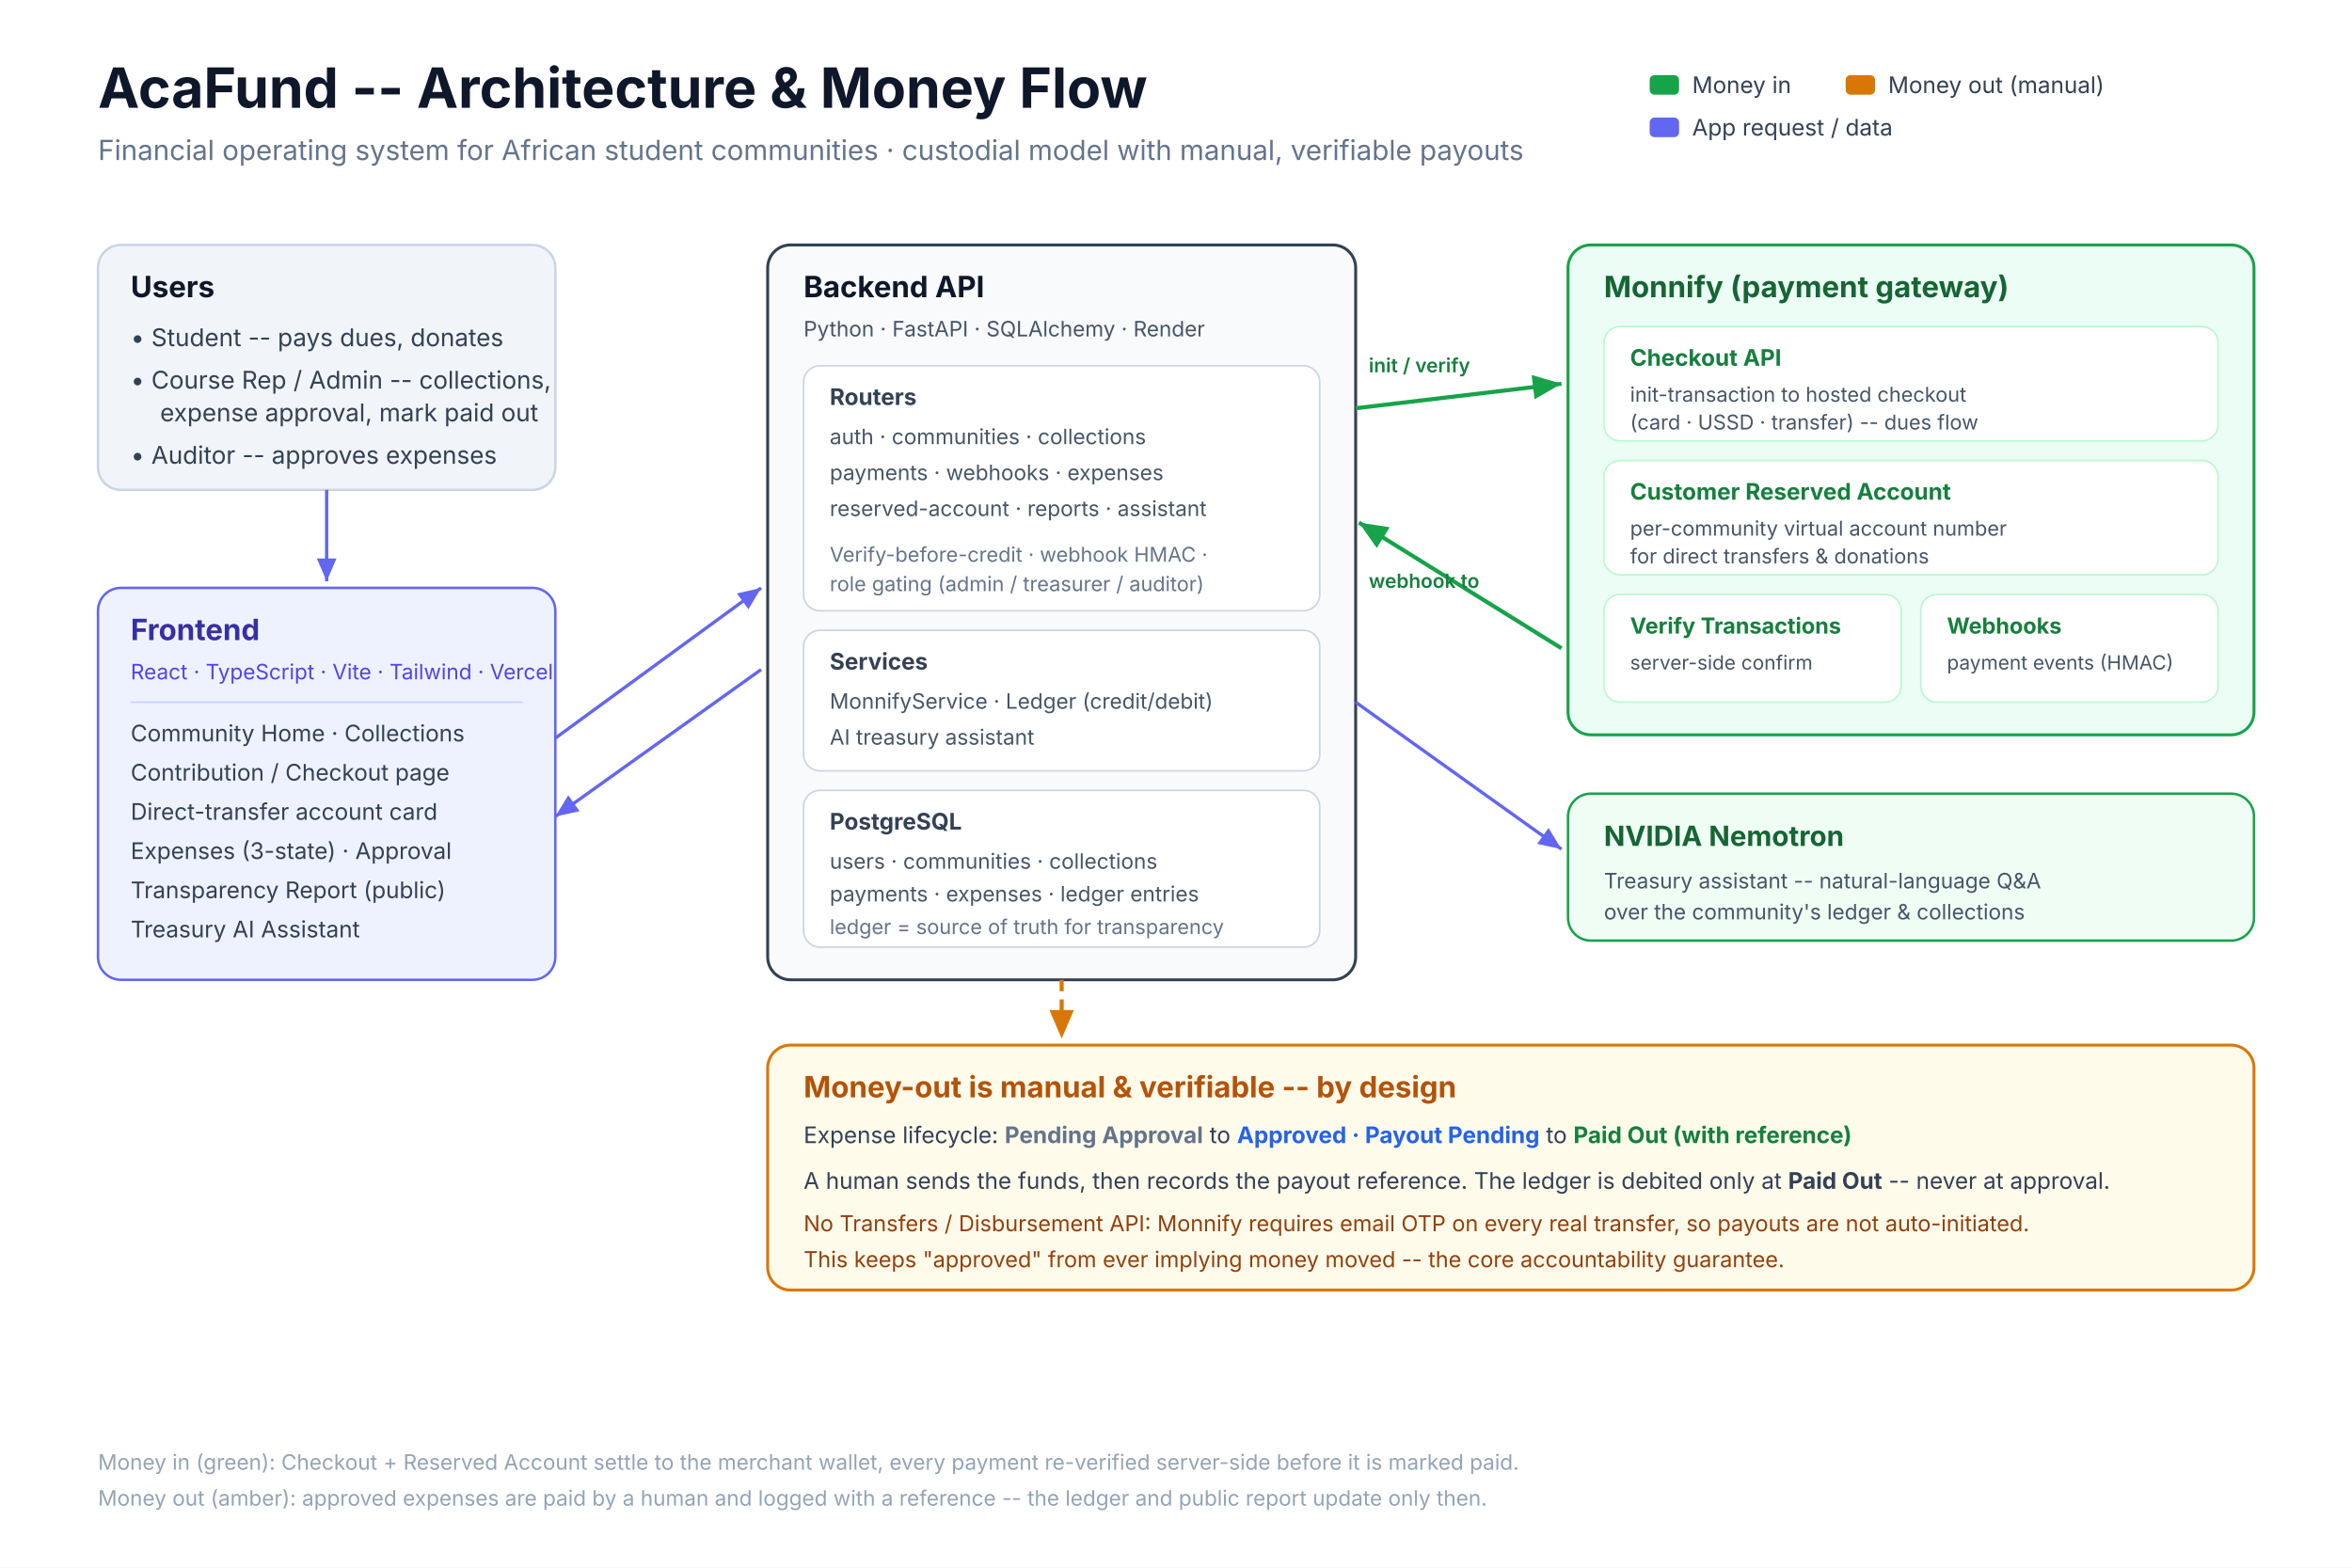
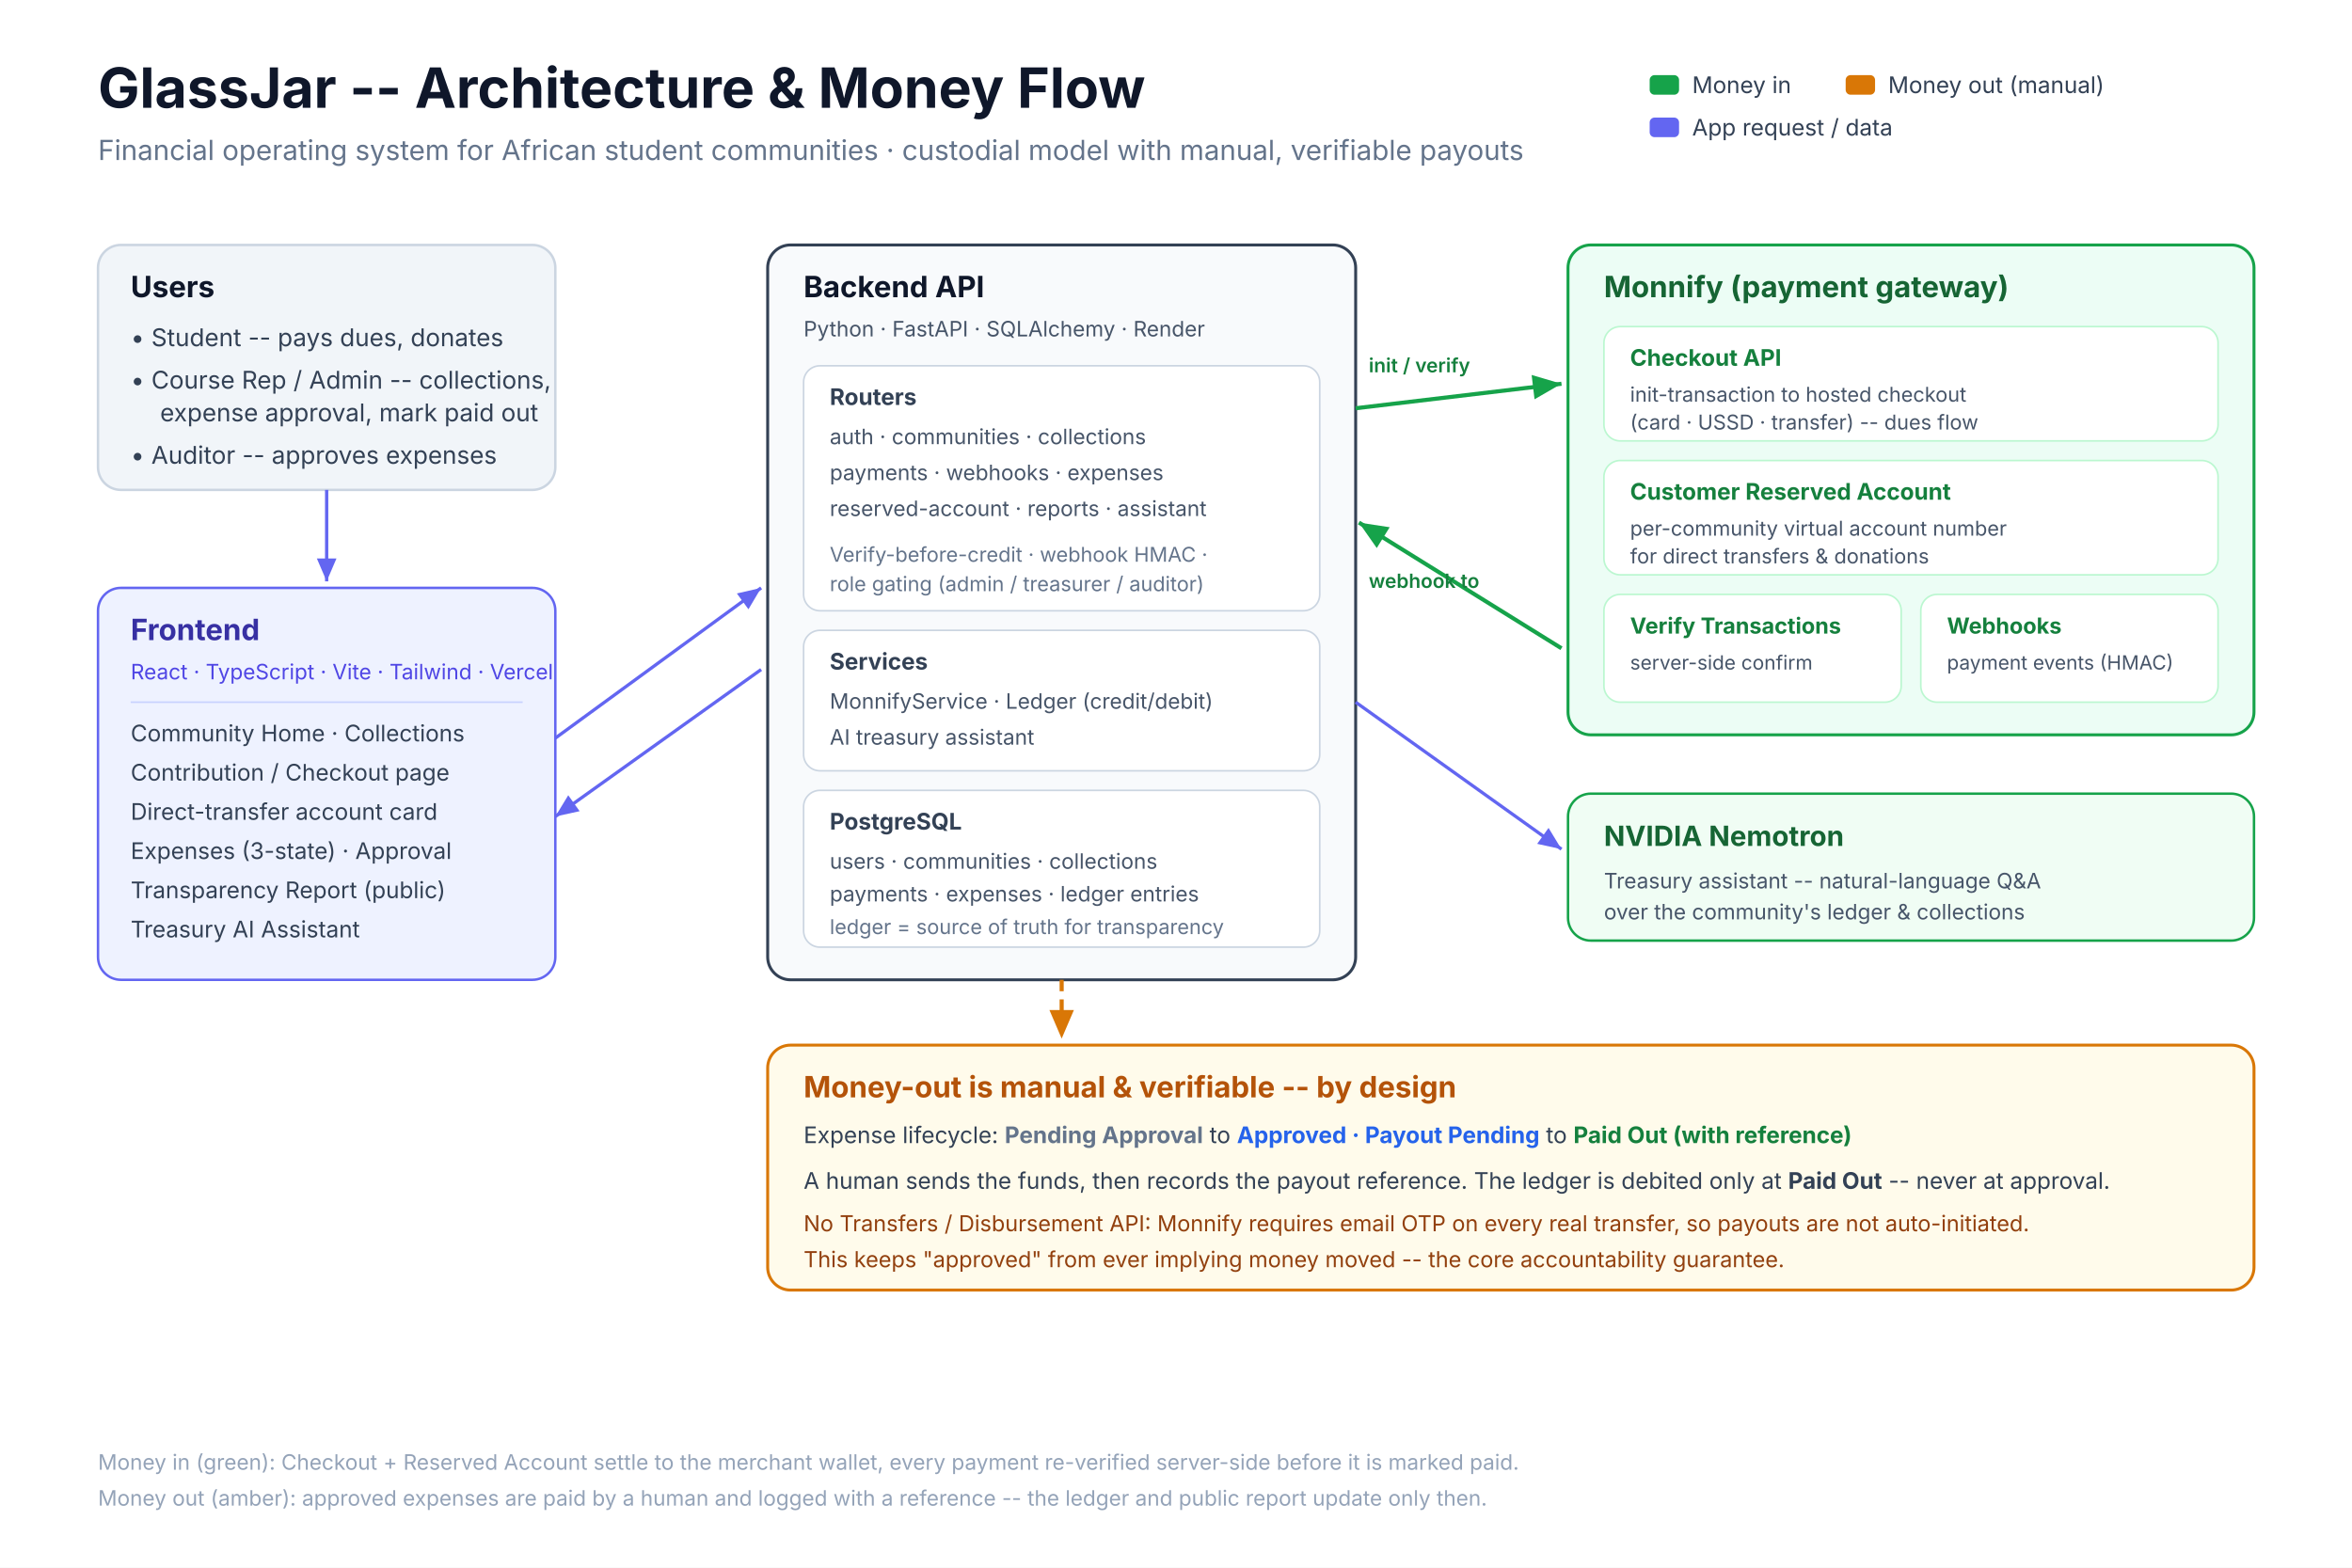
<svg xmlns="http://www.w3.org/2000/svg" width="1440" height="960" viewBox="0 0 1440 960" font-family="Inter, Segoe UI, Helvetica, Arial, sans-serif">
  <rect width="1440" height="960" fill="#ffffff" />
-   <text x="60" y="66" font-size="34" font-weight="700" fill="#0f172a">AcaFund -- Architecture &amp; Money Flow</text>
+   <text x="60" y="66" font-size="34" font-weight="700" fill="#0f172a">GlassJar -- Architecture &amp; Money Flow</text>
  <text x="60" y="98" font-size="17" fill="#64748b">Financial operating system for African student communities · custodial model with manual, verifiable payouts</text>
  <g font-size="14" fill="#334155">
    <rect x="1010" y="46" width="18" height="12" rx="3" fill="#16a34a" />
    <text x="1036" y="57">Money in</text>
    <rect x="1130" y="46" width="18" height="12" rx="3" fill="#d97706" />
    <text x="1156" y="57">Money out (manual)</text>
    <rect x="1010" y="72" width="18" height="12" rx="3" fill="#6366f1" />
    <text x="1036" y="83">App request / data</text>
  </g>
  <g>
    <rect x="60" y="150" width="280" height="150" rx="14" fill="#f1f5f9" stroke="#cbd5e1" stroke-width="1.5" />
    <text x="80" y="182" font-size="18" font-weight="700" fill="#0f172a">Users</text>
    <text x="80" y="212" font-size="15" fill="#334155">• Student -- pays dues, donates</text>
    <text x="80" y="238" font-size="15" fill="#334155">• Course Rep / Admin -- collections,</text>
    <text x="98" y="258" font-size="15" fill="#334155">expense approval, mark paid out</text>
    <text x="80" y="284" font-size="15" fill="#334155">• Auditor -- approves expenses</text>
  </g>
  <g>
    <rect x="60" y="360" width="280" height="240" rx="14" fill="#eef2ff" stroke="#6366f1" stroke-width="1.5" />
    <text x="80" y="392" font-size="18" font-weight="700" fill="#3730a3">Frontend</text>
    <text x="80" y="416" font-size="13" fill="#4f46e5">React · TypeScript · Vite · Tailwind · Vercel</text>
    <line x1="80" y1="430" x2="320" y2="430" stroke="#c7d2fe" stroke-width="1" />
    <text x="80" y="454" font-size="14" fill="#334155">Community Home · Collections</text>
    <text x="80" y="478" font-size="14" fill="#334155">Contribution / Checkout page</text>
    <text x="80" y="502" font-size="14" fill="#334155">Direct-transfer account card</text>
    <text x="80" y="526" font-size="14" fill="#334155">Expenses (3-state) · Approval</text>
    <text x="80" y="550" font-size="14" fill="#334155">Transparency Report (public)</text>
    <text x="80" y="574" font-size="14" fill="#334155">Treasury AI Assistant</text>
  </g>
  <g>
    <rect x="470" y="150" width="360" height="450" rx="14" fill="#f8fafc" stroke="#334155" stroke-width="1.8" />
    <text x="492" y="182" font-size="18" font-weight="700" fill="#0f172a">Backend API</text>
    <text x="492" y="206" font-size="13" fill="#475569">Python · FastAPI · SQLAlchemy · Render</text>
    <rect x="492" y="224" width="316" height="150" rx="10" fill="#ffffff" stroke="#cbd5e1" />
    <text x="508" y="248" font-size="14" font-weight="700" fill="#334155">Routers</text>
    <text x="508" y="272" font-size="13" fill="#475569">auth · communities · collections</text>
    <text x="508" y="294" font-size="13" fill="#475569">payments · webhooks · expenses</text>
    <text x="508" y="316" font-size="13" fill="#475569">reserved-account · reports · assistant</text>
    <text x="508" y="344" font-size="12.5" fill="#64748b">Verify-before-credit · webhook HMAC ·</text>
    <text x="508" y="362" font-size="12.5" fill="#64748b">role gating (admin / treasurer / auditor)</text>
    <rect x="492" y="386" width="316" height="86" rx="10" fill="#ffffff" stroke="#cbd5e1" />
    <text x="508" y="410" font-size="14" font-weight="700" fill="#334155">Services</text>
    <text x="508" y="434" font-size="13" fill="#475569">MonnifyService · Ledger (credit/debit)</text>
    <text x="508" y="456" font-size="13" fill="#475569">AI treasury assistant</text>
    <rect x="492" y="484" width="316" height="96" rx="10" fill="#ffffff" stroke="#cbd5e1" />
    <text x="508" y="508" font-size="14" font-weight="700" fill="#334155">PostgreSQL</text>
    <text x="508" y="532" font-size="13" fill="#475569">users · communities · collections</text>
    <text x="508" y="552" font-size="13" fill="#475569">payments · expenses · ledger entries</text>
    <text x="508" y="572" font-size="12.5" fill="#64748b">ledger = source of truth for transparency</text>
  </g>
  <g>
    <rect x="960" y="150" width="420" height="300" rx="14" fill="#ecfdf5" stroke="#16a34a" stroke-width="1.8" />
    <text x="982" y="182" font-size="18" font-weight="700" fill="#166534">Monnify (payment gateway)</text>
    <rect x="982" y="200" width="376" height="70" rx="10" fill="#ffffff" stroke="#bbf7d0" />
    <text x="998" y="224" font-size="14" font-weight="700" fill="#15803d">Checkout API</text>
    <text x="998" y="246" font-size="12.5" fill="#475569">init-transaction to hosted checkout</text>
    <text x="998" y="263" font-size="12.5" fill="#475569">(card · USSD · transfer) -- dues flow</text>
    <rect x="982" y="282" width="376" height="70" rx="10" fill="#ffffff" stroke="#bbf7d0" />
    <text x="998" y="306" font-size="14" font-weight="700" fill="#15803d">Customer Reserved Account</text>
    <text x="998" y="328" font-size="12.5" fill="#475569">per-community virtual account number</text>
    <text x="998" y="345" font-size="12.5" fill="#475569">for direct transfers &amp; donations</text>
    <rect x="982" y="364" width="182" height="66" rx="10" fill="#ffffff" stroke="#bbf7d0" />
    <text x="998" y="388" font-size="13.5" font-weight="700" fill="#15803d">Verify Transactions</text>
    <text x="998" y="410" font-size="12" fill="#475569">server-side confirm</text>
    <rect x="1176" y="364" width="182" height="66" rx="10" fill="#ffffff" stroke="#bbf7d0" />
    <text x="1192" y="388" font-size="13.5" font-weight="700" fill="#15803d">Webhooks</text>
    <text x="1192" y="410" font-size="12" fill="#475569">payment events (HMAC)</text>
  </g>
  <g>
    <rect x="960" y="486" width="420" height="90" rx="14" fill="#f0fdf4" stroke="#16a34a" stroke-width="1.5" />
    <text x="982" y="518" font-size="17" font-weight="700" fill="#166534">NVIDIA Nemotron</text>
    <text x="982" y="544" font-size="13" fill="#475569">Treasury assistant -- natural-language Q&amp;A</text>
    <text x="982" y="563" font-size="13" fill="#475569">over the community's ledger &amp; collections</text>
  </g>
  <g>
    <rect x="470" y="640" width="910" height="150" rx="14" fill="#fffbeb" stroke="#d97706" stroke-width="1.8" />
    <text x="492" y="672" font-size="18" font-weight="700" fill="#b45309">Money-out is manual &amp; verifiable -- by design</text>
    <text x="492" y="700" font-size="14" fill="#334155">Expense lifecycle:  <tspan font-weight="700" fill="#64748b">Pending Approval</tspan>  to  <tspan font-weight="700" fill="#2563eb">Approved · Payout Pending</tspan>  to  <tspan font-weight="700" fill="#15803d">Paid Out (with reference)</tspan>
    </text>
    <text x="492" y="728" font-size="14" fill="#334155">A human sends the funds, then records the payout reference. The ledger is debited only at <tspan font-weight="700">Paid Out</tspan> -- never at approval.</text>
    <text x="492" y="754" font-size="13.5" fill="#92400e">No Transfers / Disbursement API: Monnify requires email OTP on every real transfer, so payouts are not auto-initiated.</text>
    <text x="492" y="776" font-size="13.5" fill="#92400e">This keeps "approved" from ever implying money moved -- the core accountability guarantee.</text>
  </g>
  <defs>
    <marker id="ind" markerWidth="10" markerHeight="10" refX="7" refY="3" orient="auto">
      <path d="M0,0 L7,3 L0,6 Z" fill="#6366f1" />
    </marker>
    <marker id="grn" markerWidth="10" markerHeight="10" refX="7" refY="3" orient="auto">
      <path d="M0,0 L7,3 L0,6 Z" fill="#16a34a" />
    </marker>
    <marker id="amb" markerWidth="10" markerHeight="10" refX="7" refY="3" orient="auto">
      <path d="M0,0 L7,3 L0,6 Z" fill="#d97706" />
    </marker>
  </defs>
  <line x1="200" y1="300" x2="200" y2="356" stroke="#6366f1" stroke-width="2" marker-end="url(#ind)" />
  <line x1="340" y1="452" x2="466" y2="360" stroke="#6366f1" stroke-width="2" marker-end="url(#ind)" />
  <line x1="466" y1="410" x2="340" y2="500" stroke="#6366f1" stroke-width="2" marker-end="url(#ind)" />
  <line x1="830" y1="250" x2="956" y2="235" stroke="#16a34a" stroke-width="2.5" marker-end="url(#grn)" />
  <text x="838" y="228" font-size="12" fill="#15803d" font-weight="600">init / verify</text>
  <line x1="956" y1="397" x2="832" y2="320" stroke="#16a34a" stroke-width="2.5" marker-end="url(#grn)" />
  <text x="838" y="360" font-size="12" fill="#15803d" font-weight="600">webhook to</text>
  <line x1="830" y1="430" x2="956" y2="520" stroke="#6366f1" stroke-width="2" marker-end="url(#ind)" />
  <line x1="650" y1="600" x2="650" y2="636" stroke="#d97706" stroke-width="2.5" stroke-dasharray="7 5" marker-end="url(#amb)" />
  <text x="60" y="900" font-size="13" fill="#94a3b8">Money in (green): Checkout + Reserved Account settle to the merchant wallet, every payment re-verified server-side before it is marked paid.</text>
  <text x="60" y="922" font-size="13" fill="#94a3b8">Money out (amber): approved expenses are paid by a human and logged with a reference -- the ledger and public report update only then.</text>
</svg>
